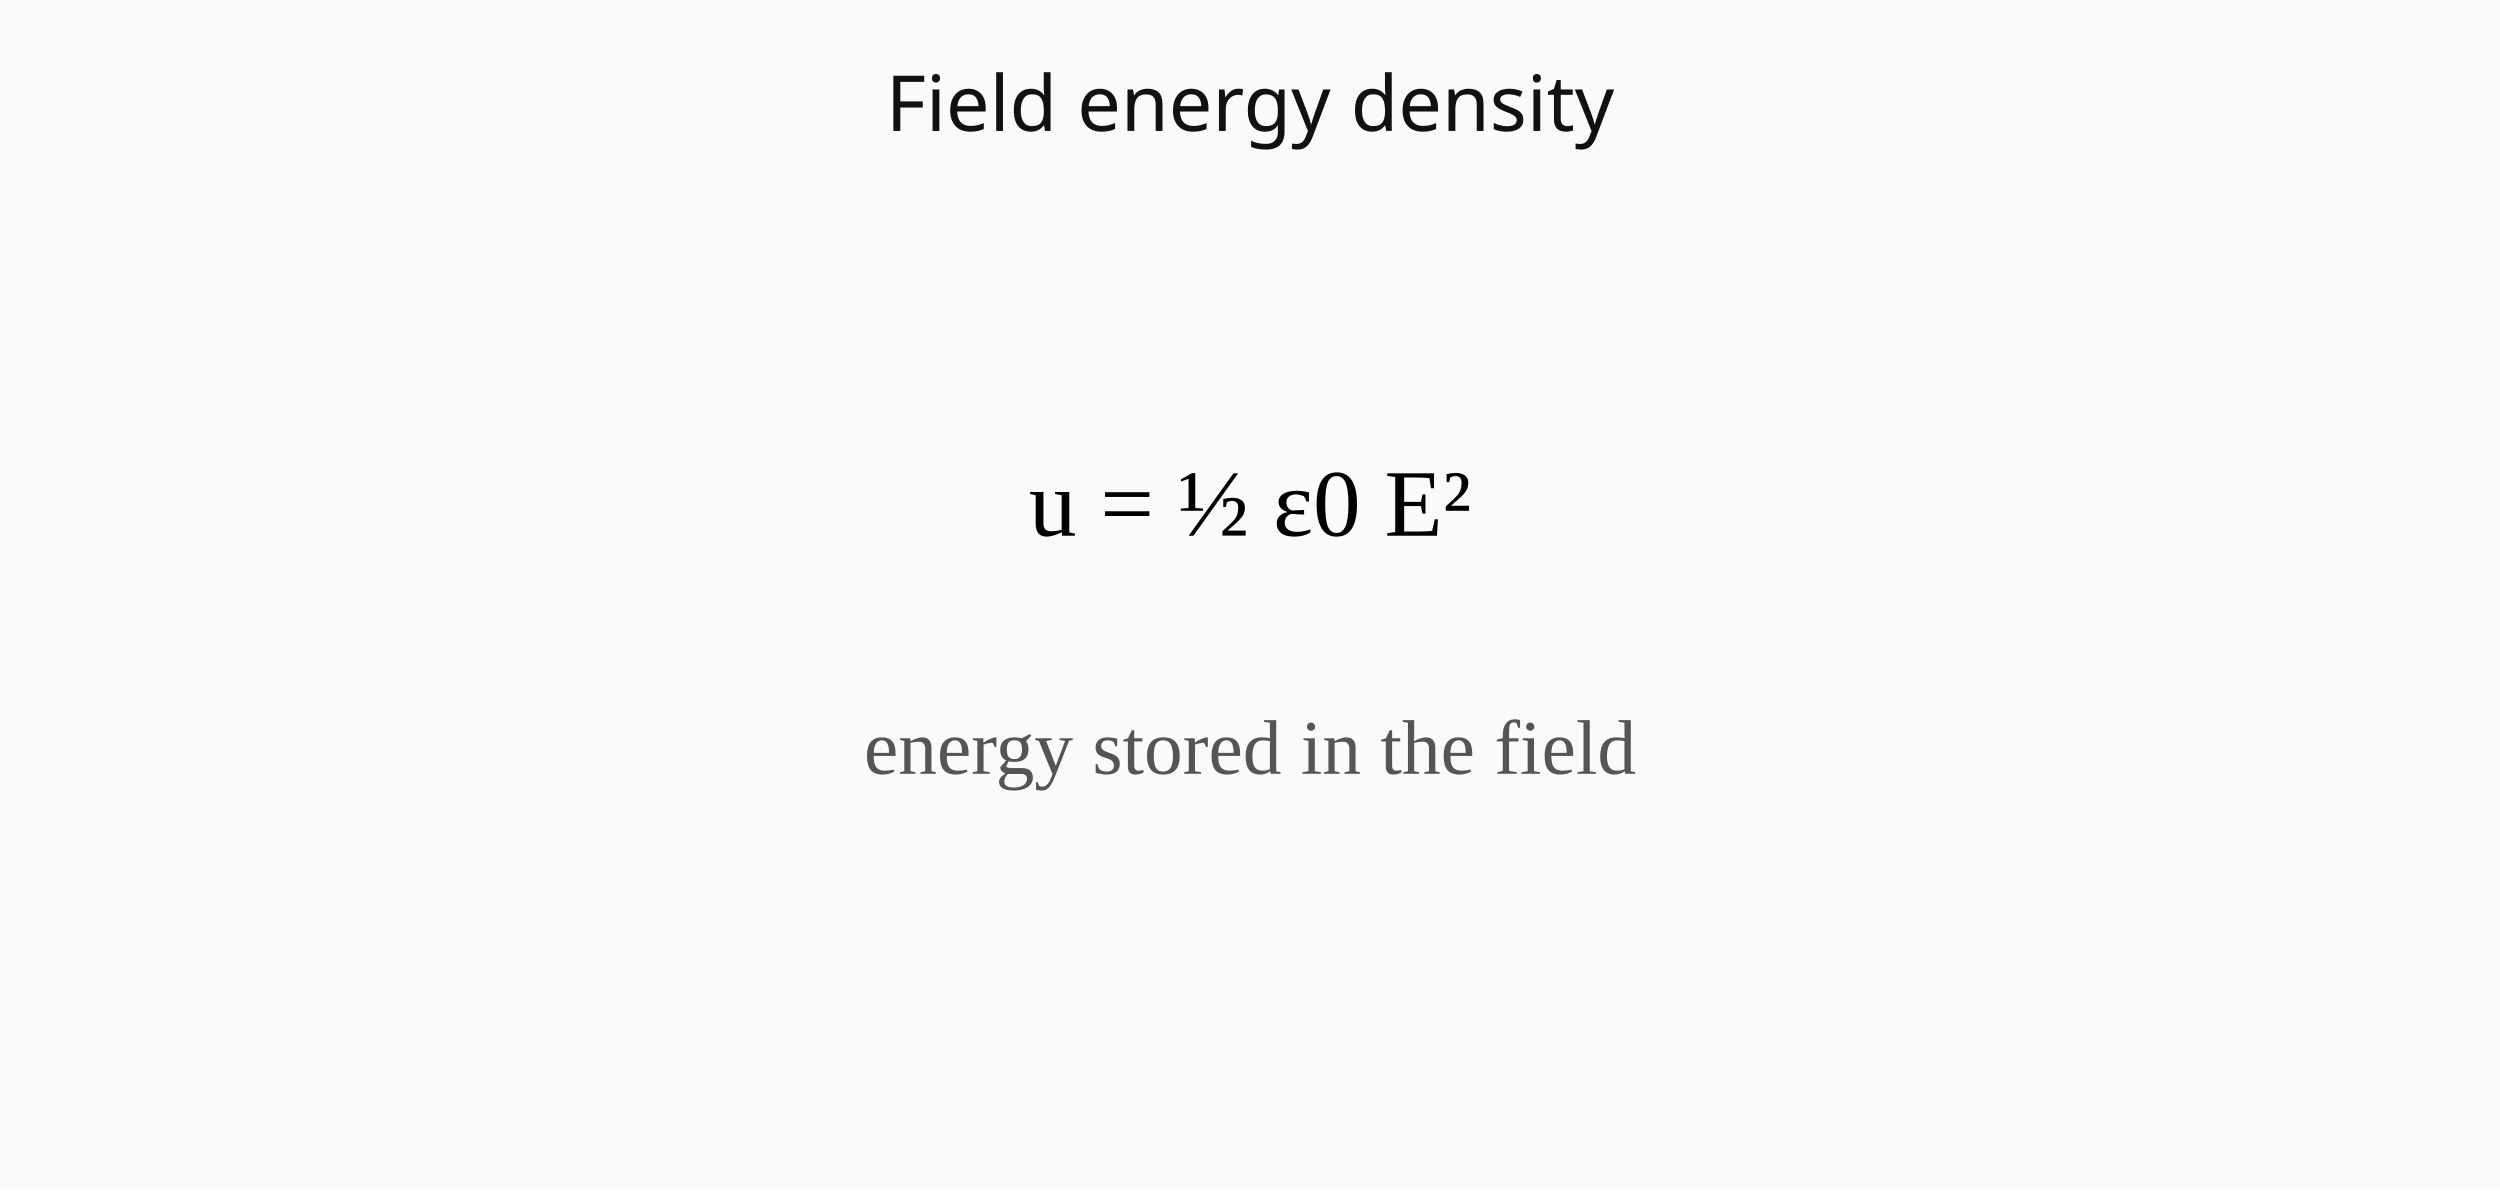
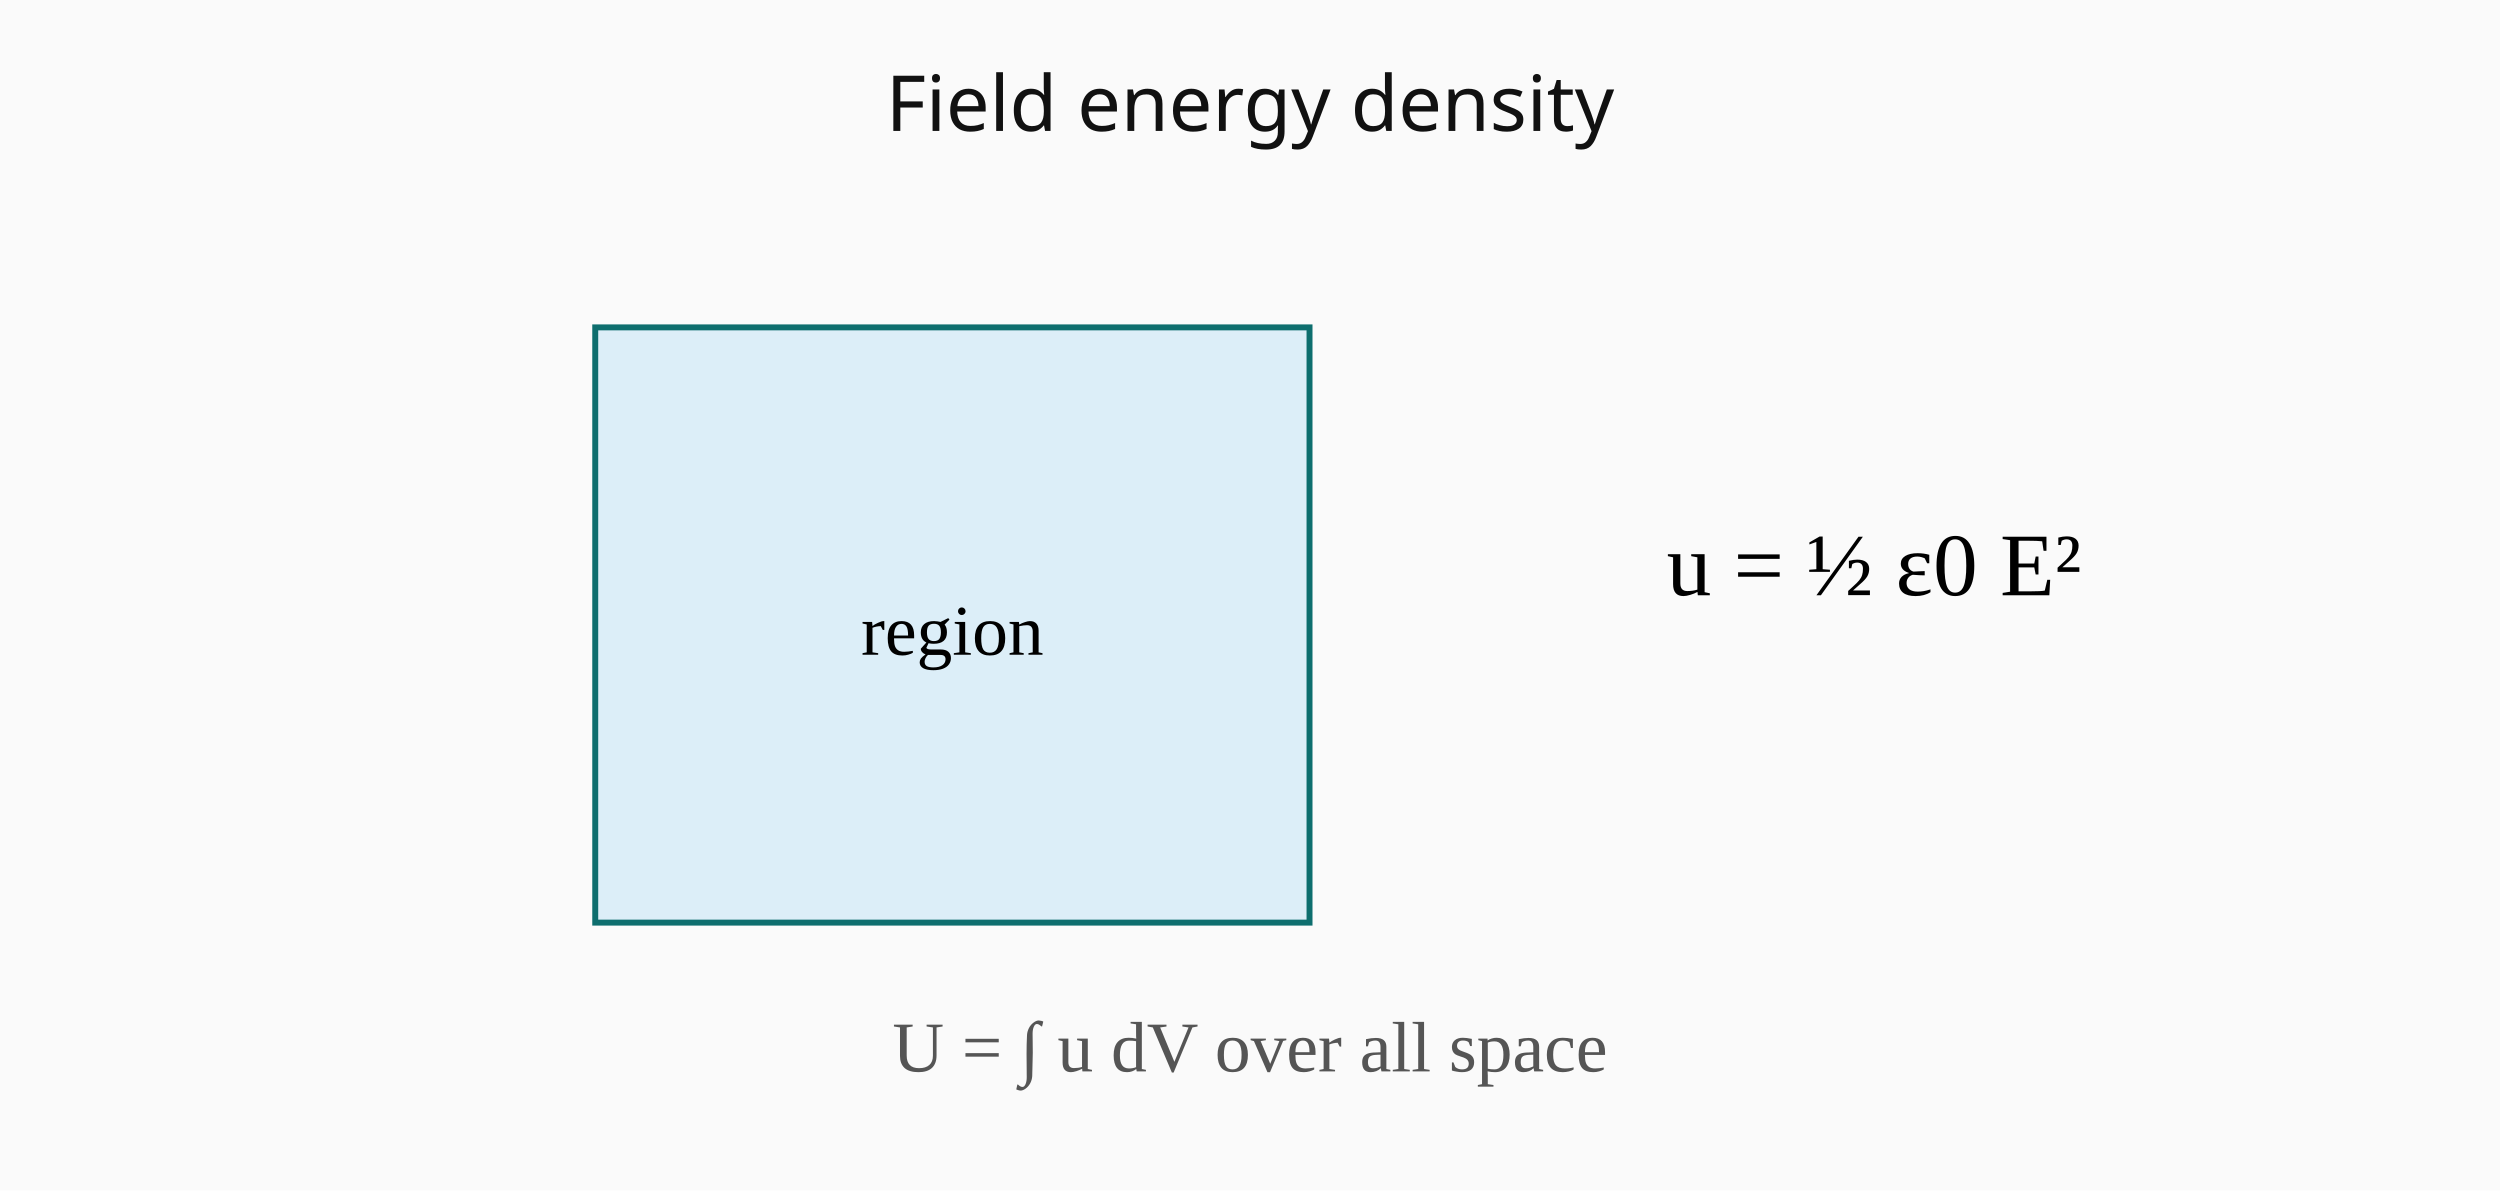
<svg xmlns="http://www.w3.org/2000/svg" viewBox="0 0 420 200" role="img" aria-label="Field energy density">
  <rect width="420" height="200" fill="#fafafa" />
  <text x="210" y="22" text-anchor="middle" font-family="Figtree,Segoe UI,sans-serif" font-size="13" fill="#111">Field energy density</text>
-   <text x="210" y="90" text-anchor="middle" font-size="16">u = ½ ε0 E²</text>
-   <text x="210" y="130" text-anchor="middle" font-size="13" fill="#555">energy stored in the field</text>
+   <rect x="100" y="55" width="120" height="100" fill="#dceef8" stroke="#0d6e6e" />
+   <text x="160" y="110" text-anchor="middle" font-size="12">region</text>
+   <text x="280" y="100" font-size="15">u = ½ ε0 E²</text>
+   <text x="210" y="180" text-anchor="middle" font-size="12" fill="#555">U = ∫ u dV over all space</text>
</svg>
